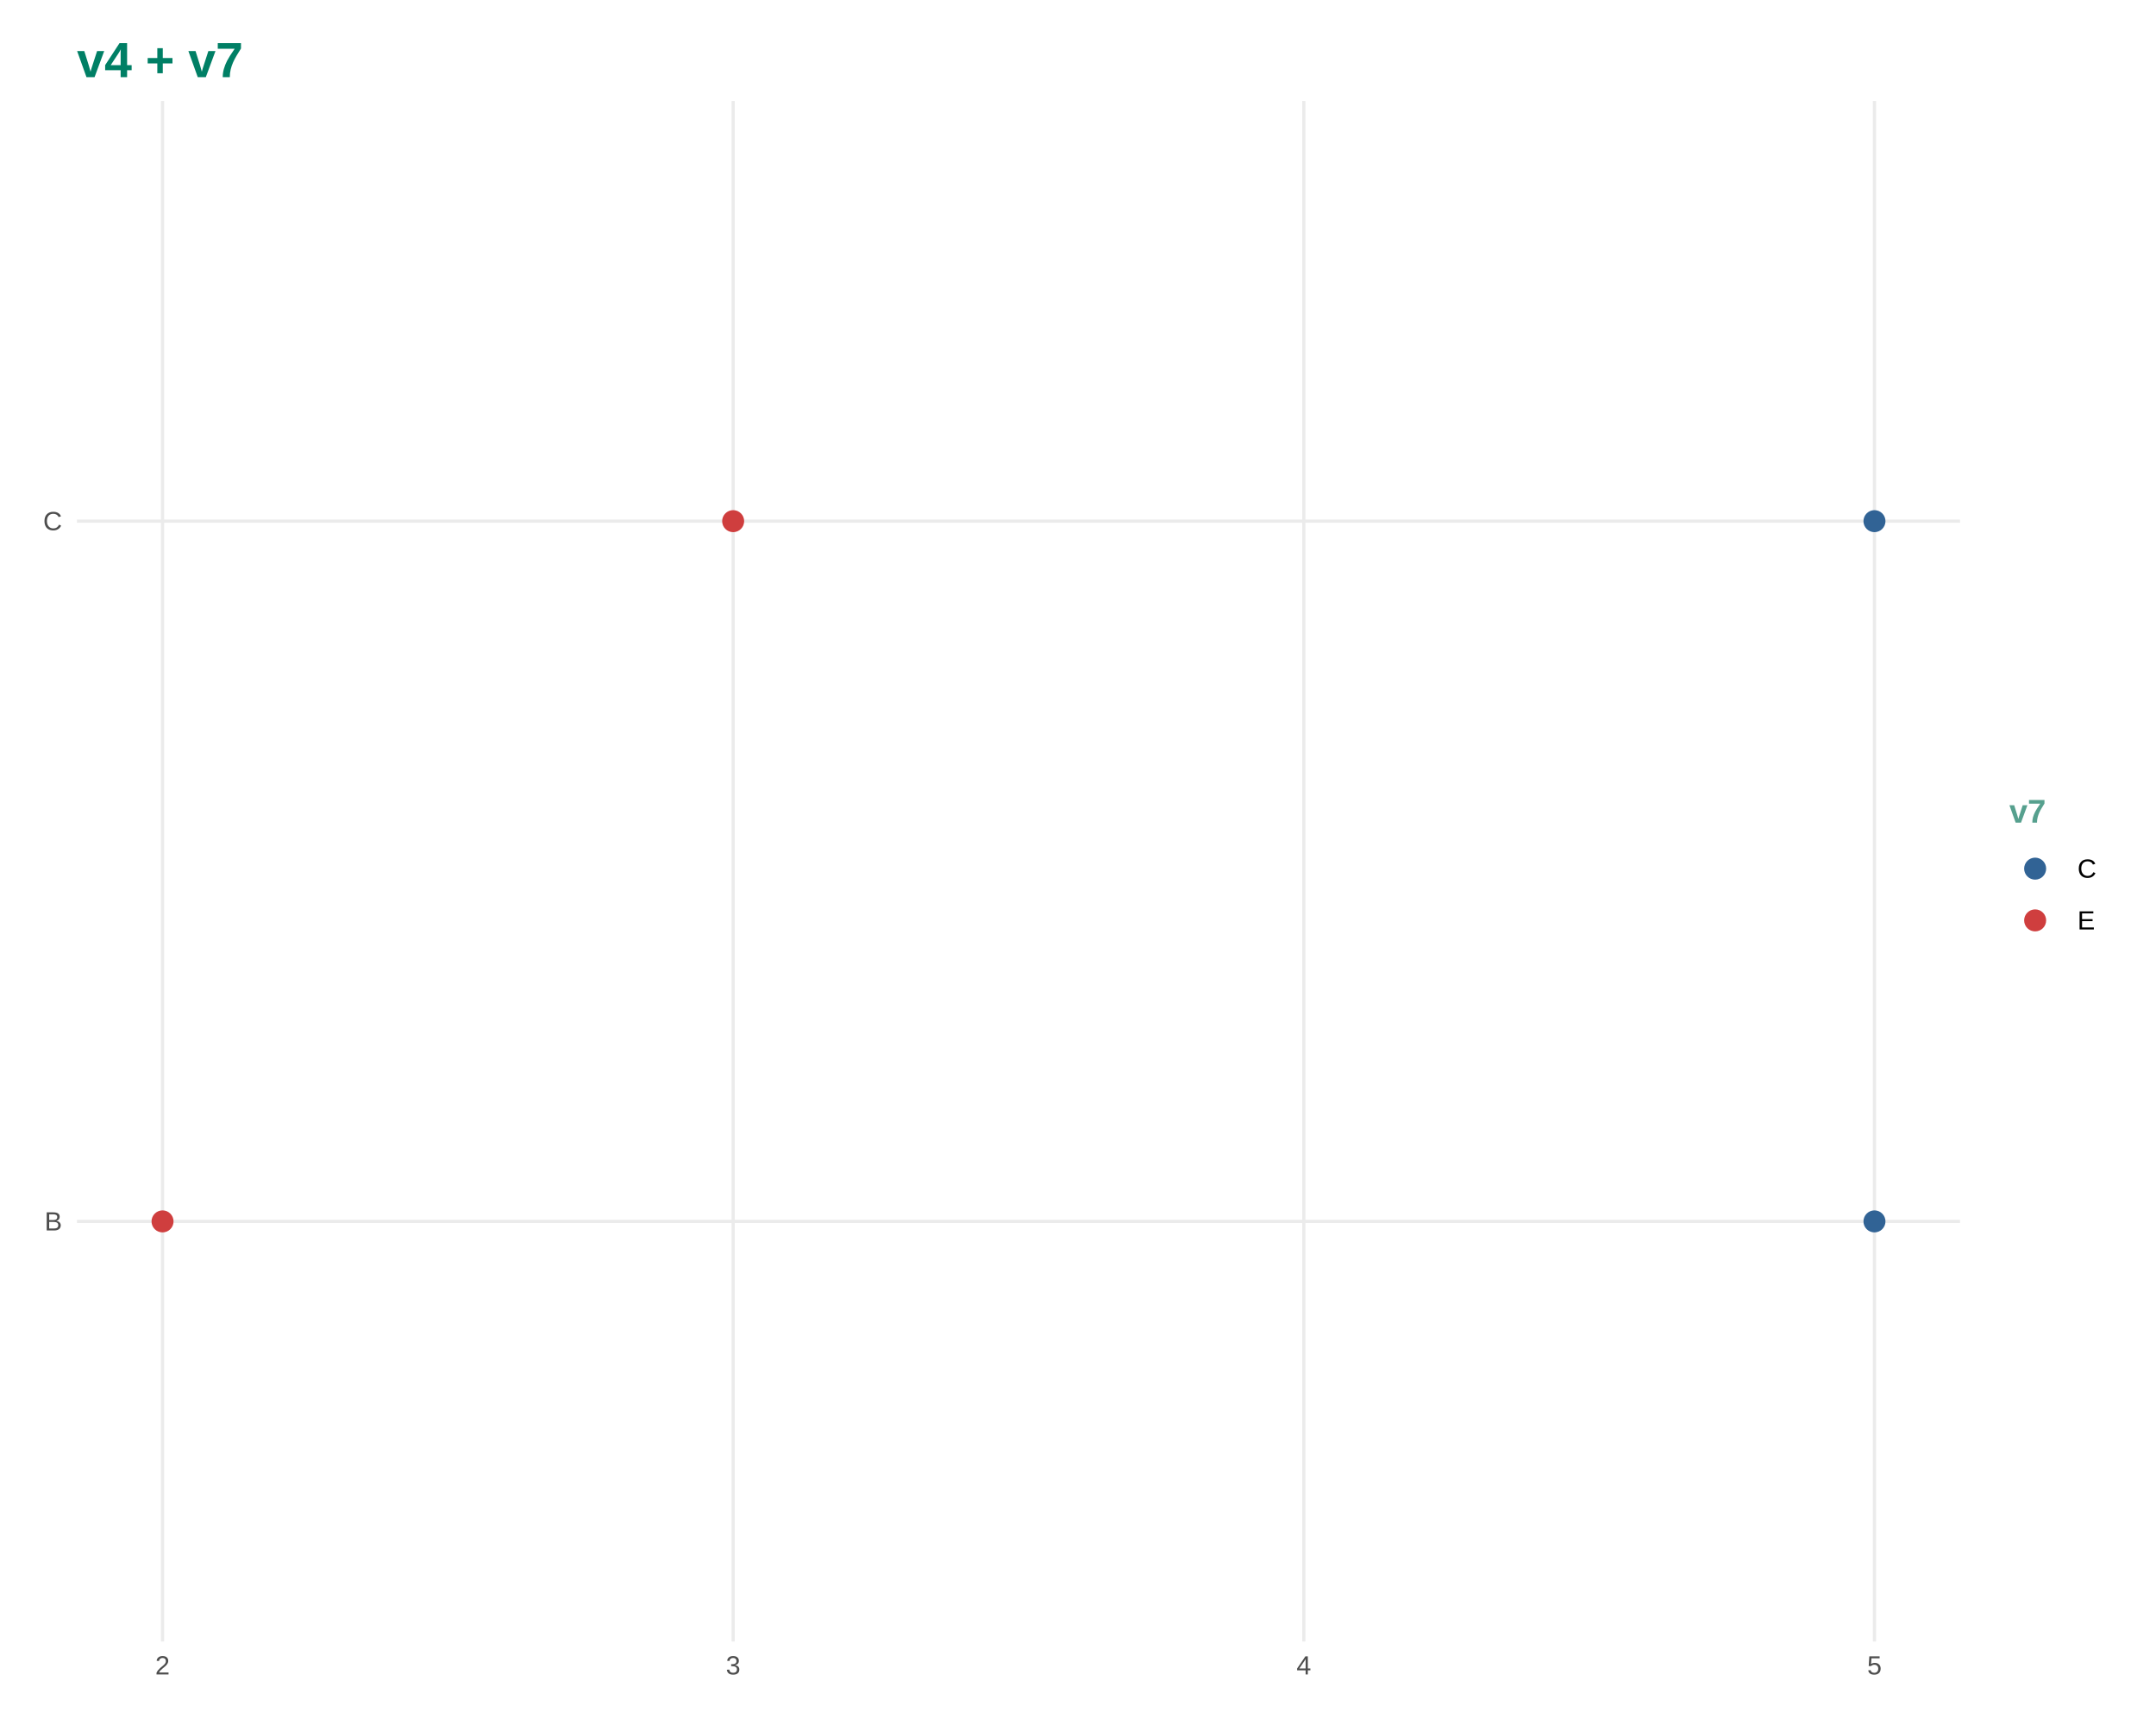
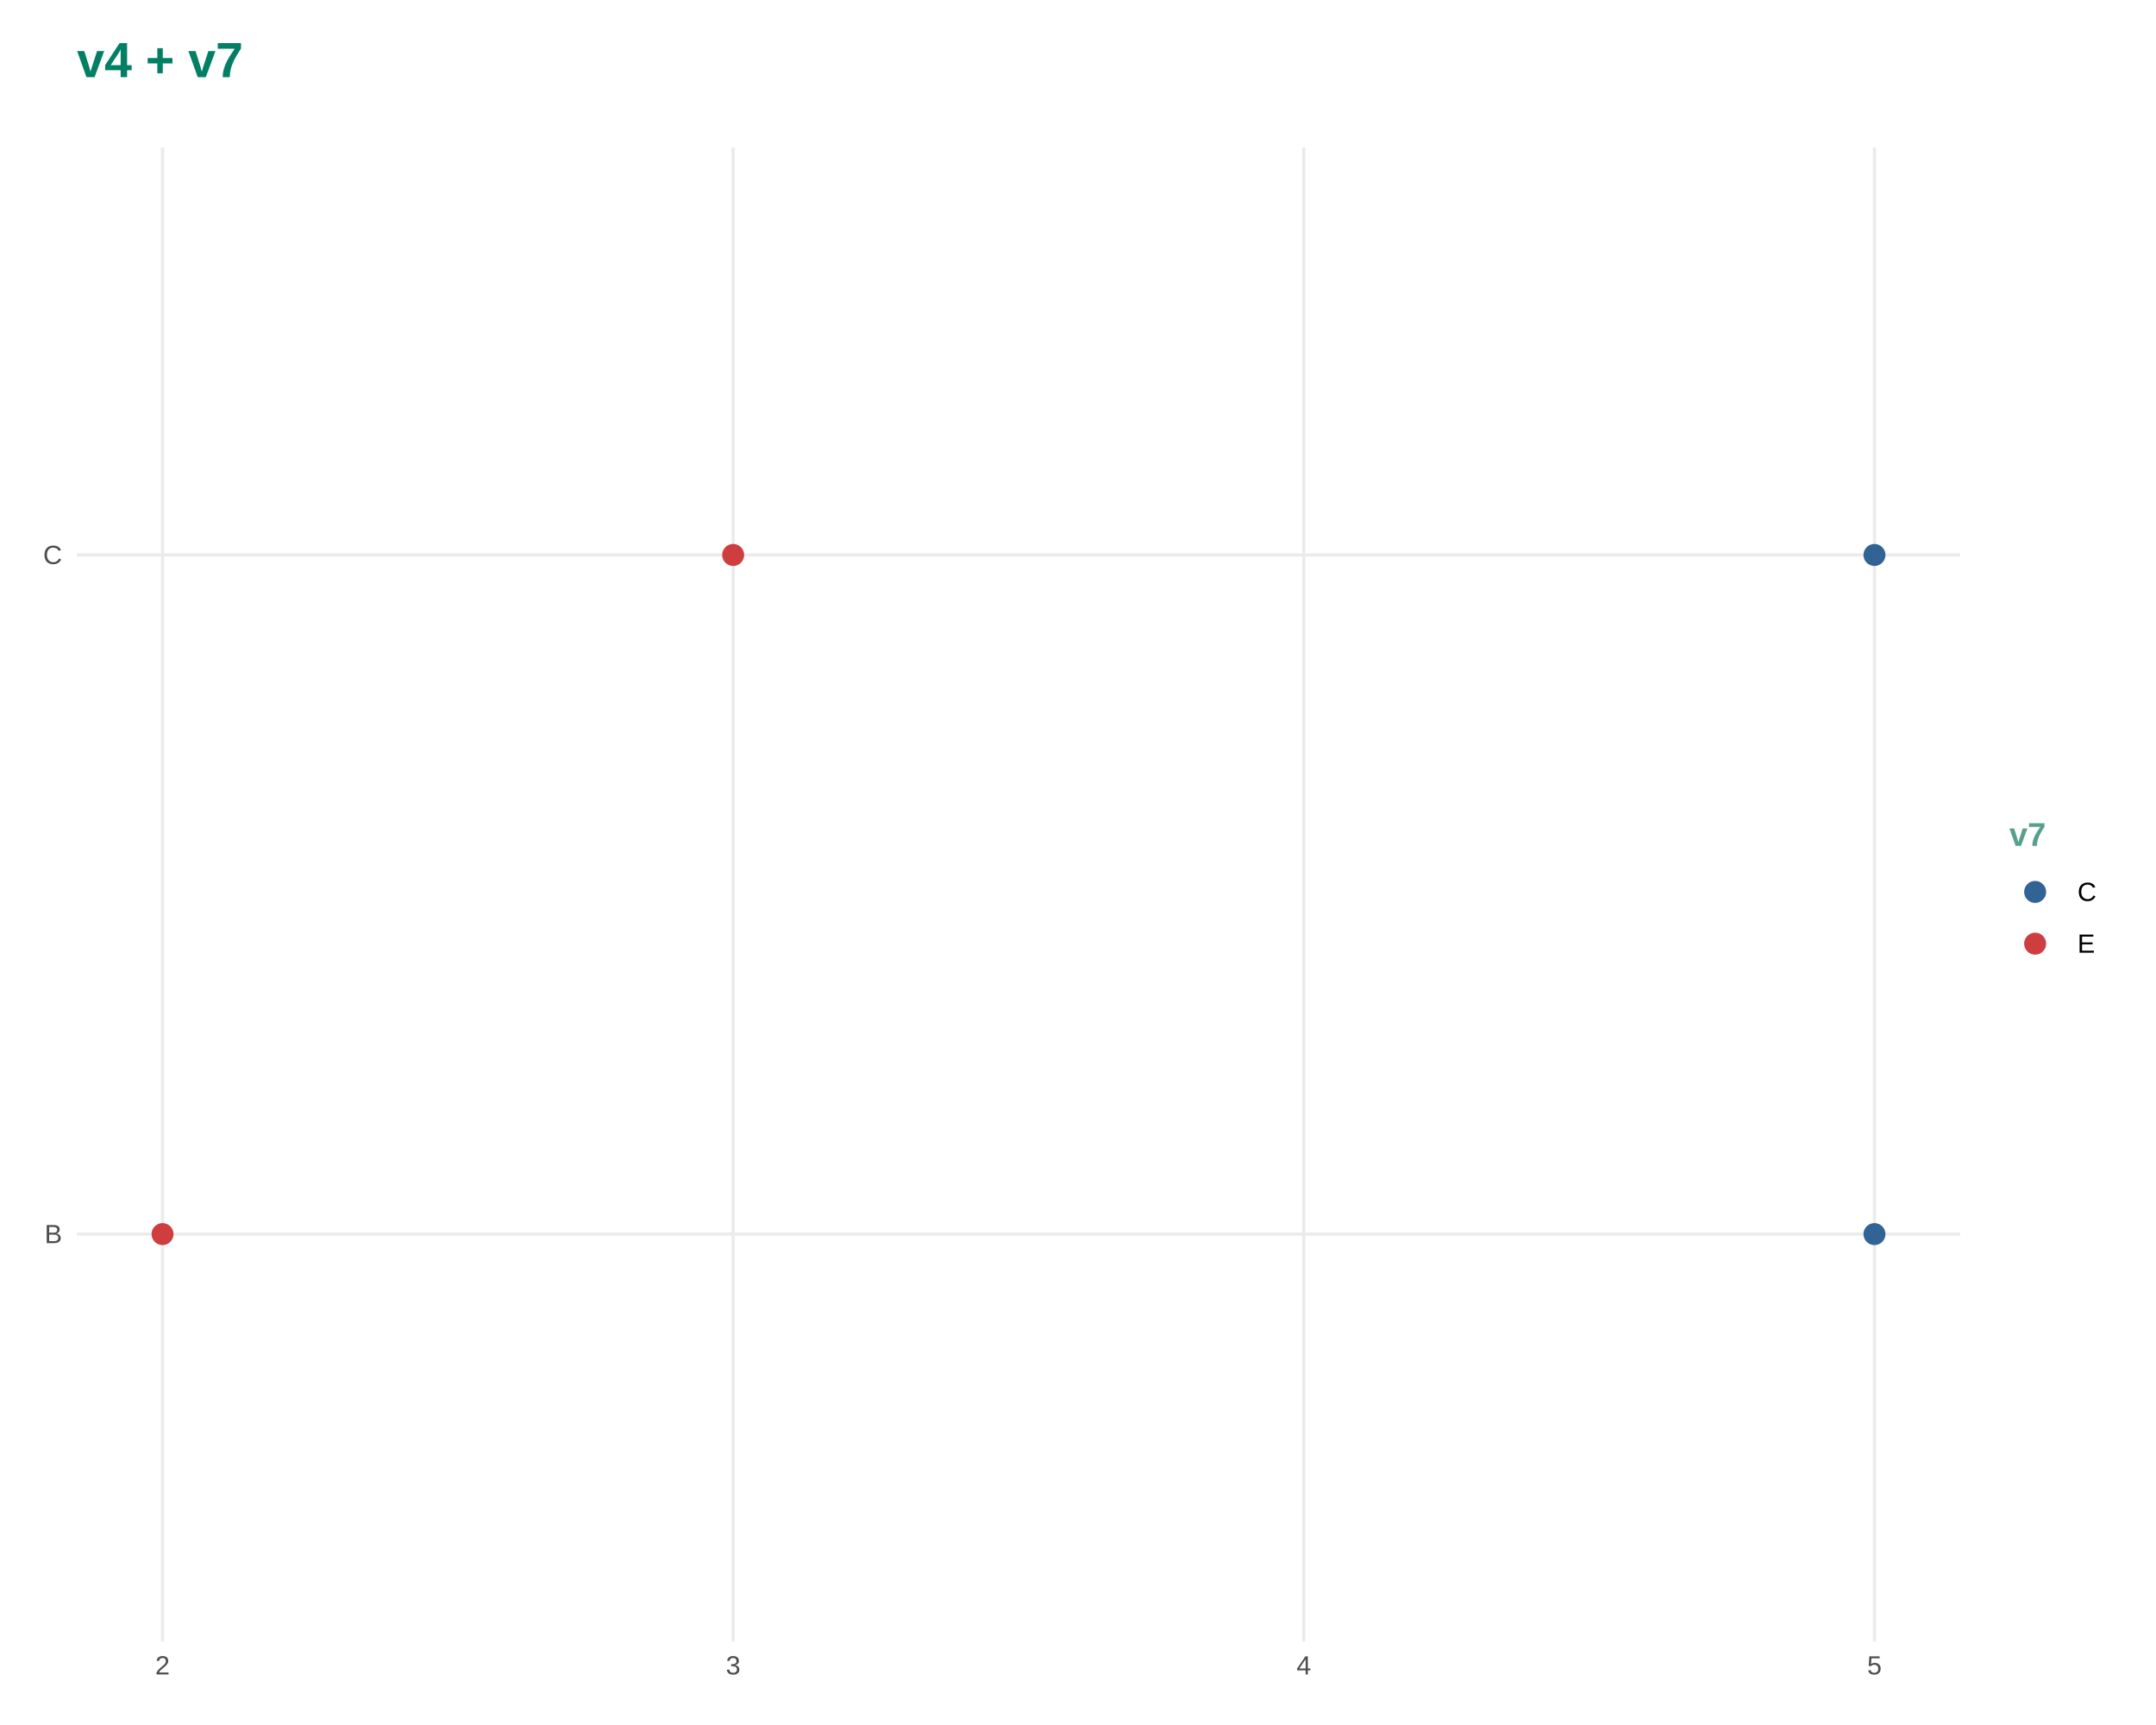
<svg xmlns="http://www.w3.org/2000/svg" viewBox="0 0 720.00 576.00">
  <defs>
    <style type="text/css">
    line, polyline, polygon, path, rect, circle {
      fill: none;
      stroke: #000000;
      stroke-linecap: round;
      stroke-linejoin: round;
      stroke-miterlimit: 10.00;
    }
  </style>
  </defs>
  <rect width="100%" height="100%" style="stroke: none; fill: #FFFFFF;" />
  <defs>
-     <clipPath id="cpMjUuNjl8NjU0LjU2fDU0OC4xNHwzMy43Mg==">
-       <rect x="25.69" y="33.72" width="628.87" height="514.41" />
+     <clipPath id="cpMjUuNjl8NjU0LjU2fDU0OC4xNHw0OS4yNQ==">
+       <rect x="25.69" y="49.25" width="628.87" height="498.89" />
    </clipPath>
  </defs>
-   <polyline points="25.69,407.84 654.56,407.84 " style="stroke-width: 1.07; stroke: #EBEBEB; stroke-linecap: butt;" clip-path="url(#cpMjUuNjl8NjU0LjU2fDU0OC4xNHwzMy43Mg==)" />
-   <polyline points="25.69,174.02 654.56,174.02 " style="stroke-width: 1.07; stroke: #EBEBEB; stroke-linecap: butt;" clip-path="url(#cpMjUuNjl8NjU0LjU2fDU0OC4xNHwzMy43Mg==)" />
-   <polyline points="54.28,548.14 54.28,33.72 " style="stroke-width: 1.07; stroke: #EBEBEB; stroke-linecap: butt;" clip-path="url(#cpMjUuNjl8NjU0LjU2fDU0OC4xNHwzMy43Mg==)" />
-   <polyline points="244.84,548.14 244.84,33.72 " style="stroke-width: 1.07; stroke: #EBEBEB; stroke-linecap: butt;" clip-path="url(#cpMjUuNjl8NjU0LjU2fDU0OC4xNHwzMy43Mg==)" />
-   <polyline points="435.41,548.14 435.41,33.72 " style="stroke-width: 1.07; stroke: #EBEBEB; stroke-linecap: butt;" clip-path="url(#cpMjUuNjl8NjU0LjU2fDU0OC4xNHwzMy43Mg==)" />
-   <polyline points="625.98,548.14 625.98,33.72 " style="stroke-width: 1.07; stroke: #EBEBEB; stroke-linecap: butt;" clip-path="url(#cpMjUuNjl8NjU0LjU2fDU0OC4xNHwzMy43Mg==)" />
-   <circle cx="625.98" cy="407.84" r="2.49pt" style="stroke-width: 0.71; stroke: #316395; fill: #316395;" clip-path="url(#cpMjUuNjl8NjU0LjU2fDU0OC4xNHwzMy43Mg==)" />
-   <circle cx="625.98" cy="174.02" r="2.49pt" style="stroke-width: 0.71; stroke: #316395; fill: #316395;" clip-path="url(#cpMjUuNjl8NjU0LjU2fDU0OC4xNHwzMy43Mg==)" />
-   <circle cx="54.28" cy="407.84" r="2.49pt" style="stroke-width: 0.71; stroke: #CF3E3E; fill: #CF3E3E;" clip-path="url(#cpMjUuNjl8NjU0LjU2fDU0OC4xNHwzMy43Mg==)" />
-   <circle cx="244.84" cy="174.02" r="2.49pt" style="stroke-width: 0.71; stroke: #CF3E3E; fill: #CF3E3E;" clip-path="url(#cpMjUuNjl8NjU0LjU2fDU0OC4xNHwzMy43Mg==)" />
+   <polyline points="25.69,412.08 654.56,412.08 " style="stroke-width: 1.07; stroke: #EBEBEB; stroke-linecap: butt;" clip-path="url(#cpMjUuNjl8NjU0LjU2fDU0OC4xNHw0OS4yNQ==)" />
+   <polyline points="25.69,185.31 654.56,185.31 " style="stroke-width: 1.07; stroke: #EBEBEB; stroke-linecap: butt;" clip-path="url(#cpMjUuNjl8NjU0LjU2fDU0OC4xNHw0OS4yNQ==)" />
+   <polyline points="54.28,548.14 54.28,49.25 " style="stroke-width: 1.07; stroke: #EBEBEB; stroke-linecap: butt;" clip-path="url(#cpMjUuNjl8NjU0LjU2fDU0OC4xNHw0OS4yNQ==)" />
+   <polyline points="244.84,548.14 244.84,49.25 " style="stroke-width: 1.07; stroke: #EBEBEB; stroke-linecap: butt;" clip-path="url(#cpMjUuNjl8NjU0LjU2fDU0OC4xNHw0OS4yNQ==)" />
+   <polyline points="435.41,548.14 435.41,49.25 " style="stroke-width: 1.07; stroke: #EBEBEB; stroke-linecap: butt;" clip-path="url(#cpMjUuNjl8NjU0LjU2fDU0OC4xNHw0OS4yNQ==)" />
+   <polyline points="625.98,548.14 625.98,49.25 " style="stroke-width: 1.07; stroke: #EBEBEB; stroke-linecap: butt;" clip-path="url(#cpMjUuNjl8NjU0LjU2fDU0OC4xNHw0OS4yNQ==)" />
+   <circle cx="625.98" cy="412.08" r="2.49pt" style="stroke-width: 0.71; stroke: #316395; fill: #316395;" clip-path="url(#cpMjUuNjl8NjU0LjU2fDU0OC4xNHw0OS4yNQ==)" />
+   <circle cx="625.98" cy="185.31" r="2.49pt" style="stroke-width: 0.71; stroke: #316395; fill: #316395;" clip-path="url(#cpMjUuNjl8NjU0LjU2fDU0OC4xNHw0OS4yNQ==)" />
+   <circle cx="54.28" cy="412.08" r="2.49pt" style="stroke-width: 0.71; stroke: #CF3E3E; fill: #CF3E3E;" clip-path="url(#cpMjUuNjl8NjU0LjU2fDU0OC4xNHw0OS4yNQ==)" />
+   <circle cx="244.84" cy="185.31" r="2.49pt" style="stroke-width: 0.71; stroke: #CF3E3E; fill: #CF3E3E;" clip-path="url(#cpMjUuNjl8NjU0LjU2fDU0OC4xNHw0OS4yNQ==)" />
  <defs>
    <clipPath id="cpMC4wMHw3MjAuMDB8NTc2LjAwfDAuMDA=">
      <rect x="0.00" y="0.00" width="720.00" height="576.00" />
    </clipPath>
  </defs>
  <g clip-path="url(#cpMC4wMHw3MjAuMDB8NTc2LjAwfDAuMDA=)">
-     <text x="14.88" y="410.87" style="font-size: 8.80px; fill: #4D4D4D; font-family: Liberation Sans;" textLength="5.88px" lengthAdjust="spacingAndGlyphs">B</text>
+     <text x="14.88" y="415.10" style="font-size: 8.80px; fill: #4D4D4D; font-family: Liberation Sans;" textLength="5.88px" lengthAdjust="spacingAndGlyphs">B</text>
  </g>
  <g clip-path="url(#cpMC4wMHw3MjAuMDB8NTc2LjAwfDAuMDA=)">
-     <text x="14.40" y="177.04" style="font-size: 8.80px; fill: #4D4D4D; font-family: Liberation Sans;" textLength="6.36px" lengthAdjust="spacingAndGlyphs">C</text>
+     <text x="14.40" y="188.33" style="font-size: 8.80px; fill: #4D4D4D; font-family: Liberation Sans;" textLength="6.36px" lengthAdjust="spacingAndGlyphs">C</text>
  </g>
  <g clip-path="url(#cpMC4wMHw3MjAuMDB8NTc2LjAwfDAuMDA=)">
    <text x="51.83" y="559.12" style="font-size: 8.80px; fill: #4D4D4D; font-family: Liberation Sans;" textLength="4.89px" lengthAdjust="spacingAndGlyphs">2</text>
  </g>
  <g clip-path="url(#cpMC4wMHw3MjAuMDB8NTc2LjAwfDAuMDA=)">
    <text x="242.40" y="559.12" style="font-size: 8.80px; fill: #4D4D4D; font-family: Liberation Sans;" textLength="4.89px" lengthAdjust="spacingAndGlyphs">3</text>
  </g>
  <g clip-path="url(#cpMC4wMHw3MjAuMDB8NTc2LjAwfDAuMDA=)">
    <text x="432.97" y="559.12" style="font-size: 8.80px; fill: #4D4D4D; font-family: Liberation Sans;" textLength="4.89px" lengthAdjust="spacingAndGlyphs">4</text>
  </g>
  <g clip-path="url(#cpMC4wMHw3MjAuMDB8NTc2LjAwfDAuMDA=)">
    <text x="623.53" y="559.12" style="font-size: 8.80px; fill: #4D4D4D; font-family: Liberation Sans;" textLength="4.89px" lengthAdjust="spacingAndGlyphs">5</text>
  </g>
  <g clip-path="url(#cpMC4wMHw3MjAuMDB8NTc2LjAwfDAuMDA=)">
-     <text x="671.00" y="274.69" style="font-size: 11.00px; font-weight: bold; fill: #56A08E; font-family: Liberation Sans;" textLength="12.25px" lengthAdjust="spacingAndGlyphs">v7</text>
+     <text x="671.00" y="282.45" style="font-size: 11.00px; font-weight: bold; fill: #56A08E; font-family: Liberation Sans;" textLength="12.25px" lengthAdjust="spacingAndGlyphs">v7</text>
  </g>
-   <circle cx="679.64" cy="290.05" r="2.49pt" style="stroke-width: 0.71; stroke: #316395; fill: #316395;" clip-path="url(#cpMC4wMHw3MjAuMDB8NTc2LjAwfDAuMDA=)" />
-   <circle cx="679.64" cy="307.33" r="2.49pt" style="stroke-width: 0.71; stroke: #CF3E3E; fill: #CF3E3E;" clip-path="url(#cpMC4wMHw3MjAuMDB8NTc2LjAwfDAuMDA=)" />
+   <circle cx="679.64" cy="297.82" r="2.49pt" style="stroke-width: 0.71; stroke: #316395; fill: #316395;" clip-path="url(#cpMC4wMHw3MjAuMDB8NTc2LjAwfDAuMDA=)" />
+   <circle cx="679.64" cy="315.10" r="2.49pt" style="stroke-width: 0.71; stroke: #CF3E3E; fill: #CF3E3E;" clip-path="url(#cpMC4wMHw3MjAuMDB8NTc2LjAwfDAuMDA=)" />
  <g clip-path="url(#cpMC4wMHw3MjAuMDB8NTc2LjAwfDAuMDA=)">
-     <text x="693.76" y="293.08" style="font-size: 8.80px; font-family: Liberation Sans;" textLength="6.36px" lengthAdjust="spacingAndGlyphs">C</text>
+     <text x="693.76" y="300.84" style="font-size: 8.80px; font-family: Liberation Sans;" textLength="6.36px" lengthAdjust="spacingAndGlyphs">C</text>
  </g>
  <g clip-path="url(#cpMC4wMHw3MjAuMDB8NTc2LjAwfDAuMDA=)">
-     <text x="693.76" y="310.36" style="font-size: 8.80px; font-family: Liberation Sans;" textLength="5.88px" lengthAdjust="spacingAndGlyphs">E</text>
+     <text x="693.76" y="318.12" style="font-size: 8.80px; font-family: Liberation Sans;" textLength="5.88px" lengthAdjust="spacingAndGlyphs">E</text>
  </g>
  <g clip-path="url(#cpMC4wMHw3MjAuMDB8NTc2LjAwfDAuMDA=)">
    <text x="25.69" y="25.76" style="font-size: 16.50px; font-weight: bold; fill: #007F65; font-family: Liberation Sans;" textLength="55.48px" lengthAdjust="spacingAndGlyphs">v4 + v7</text>
  </g>
</svg>
